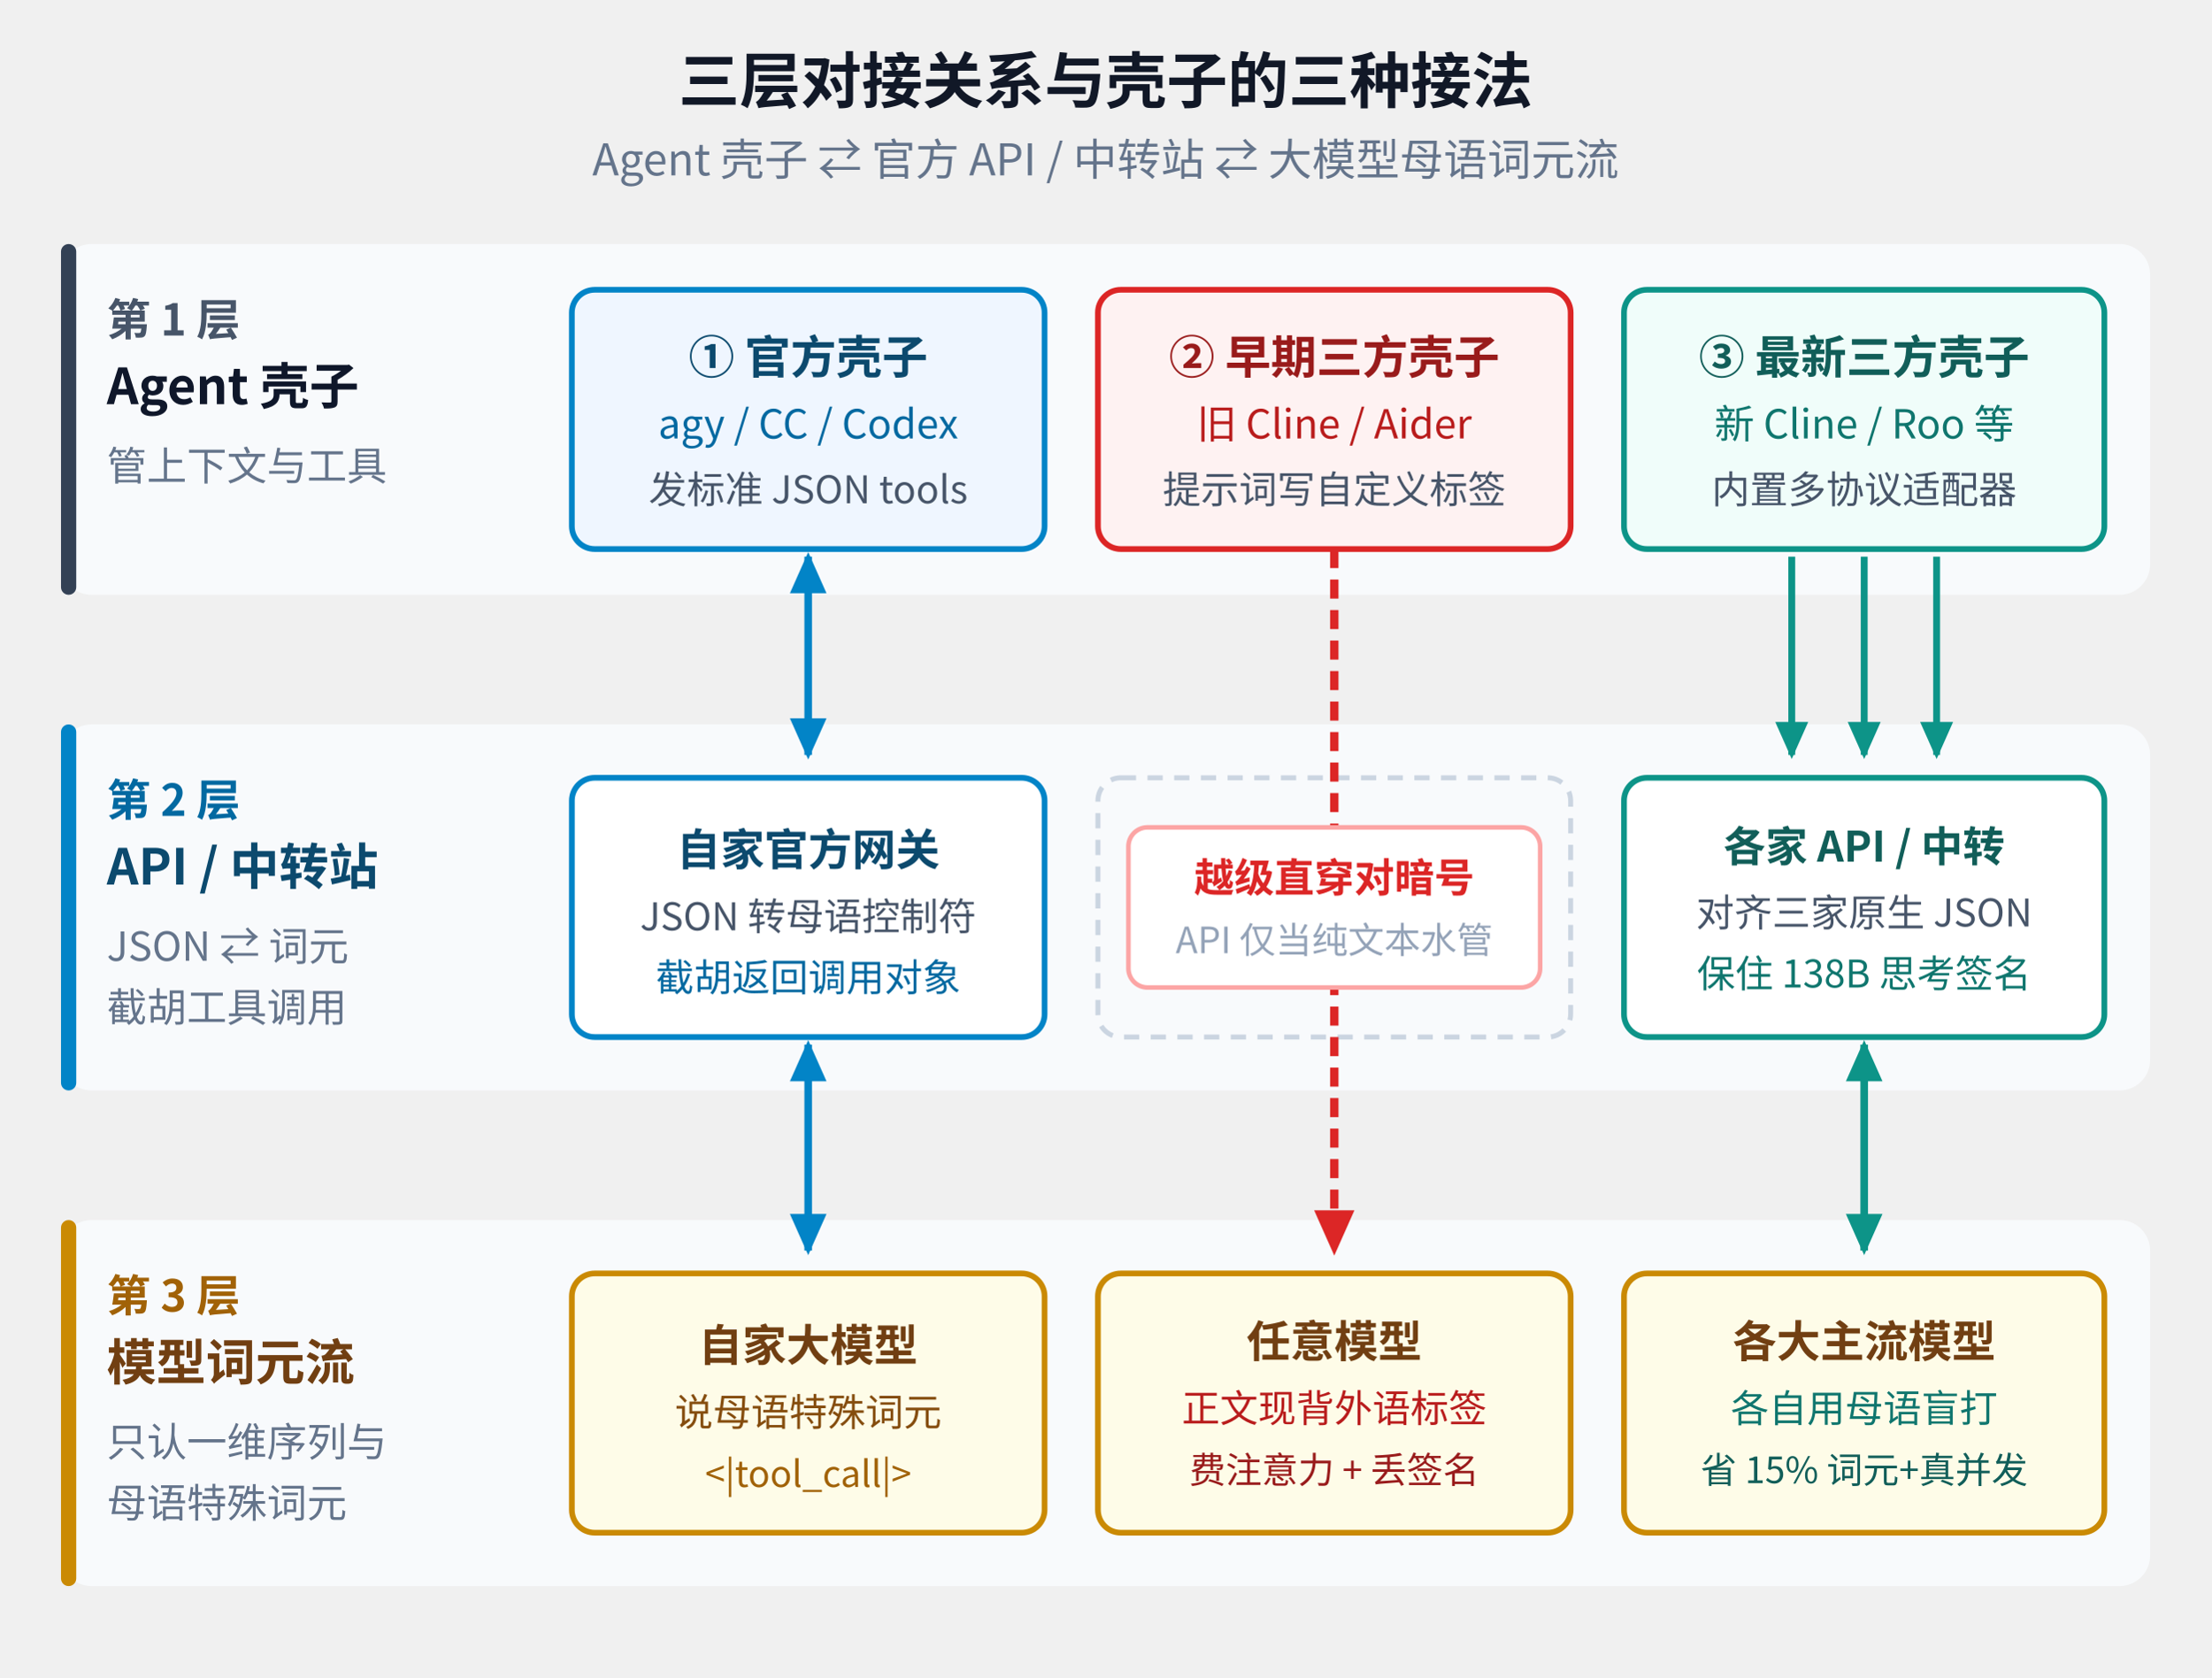
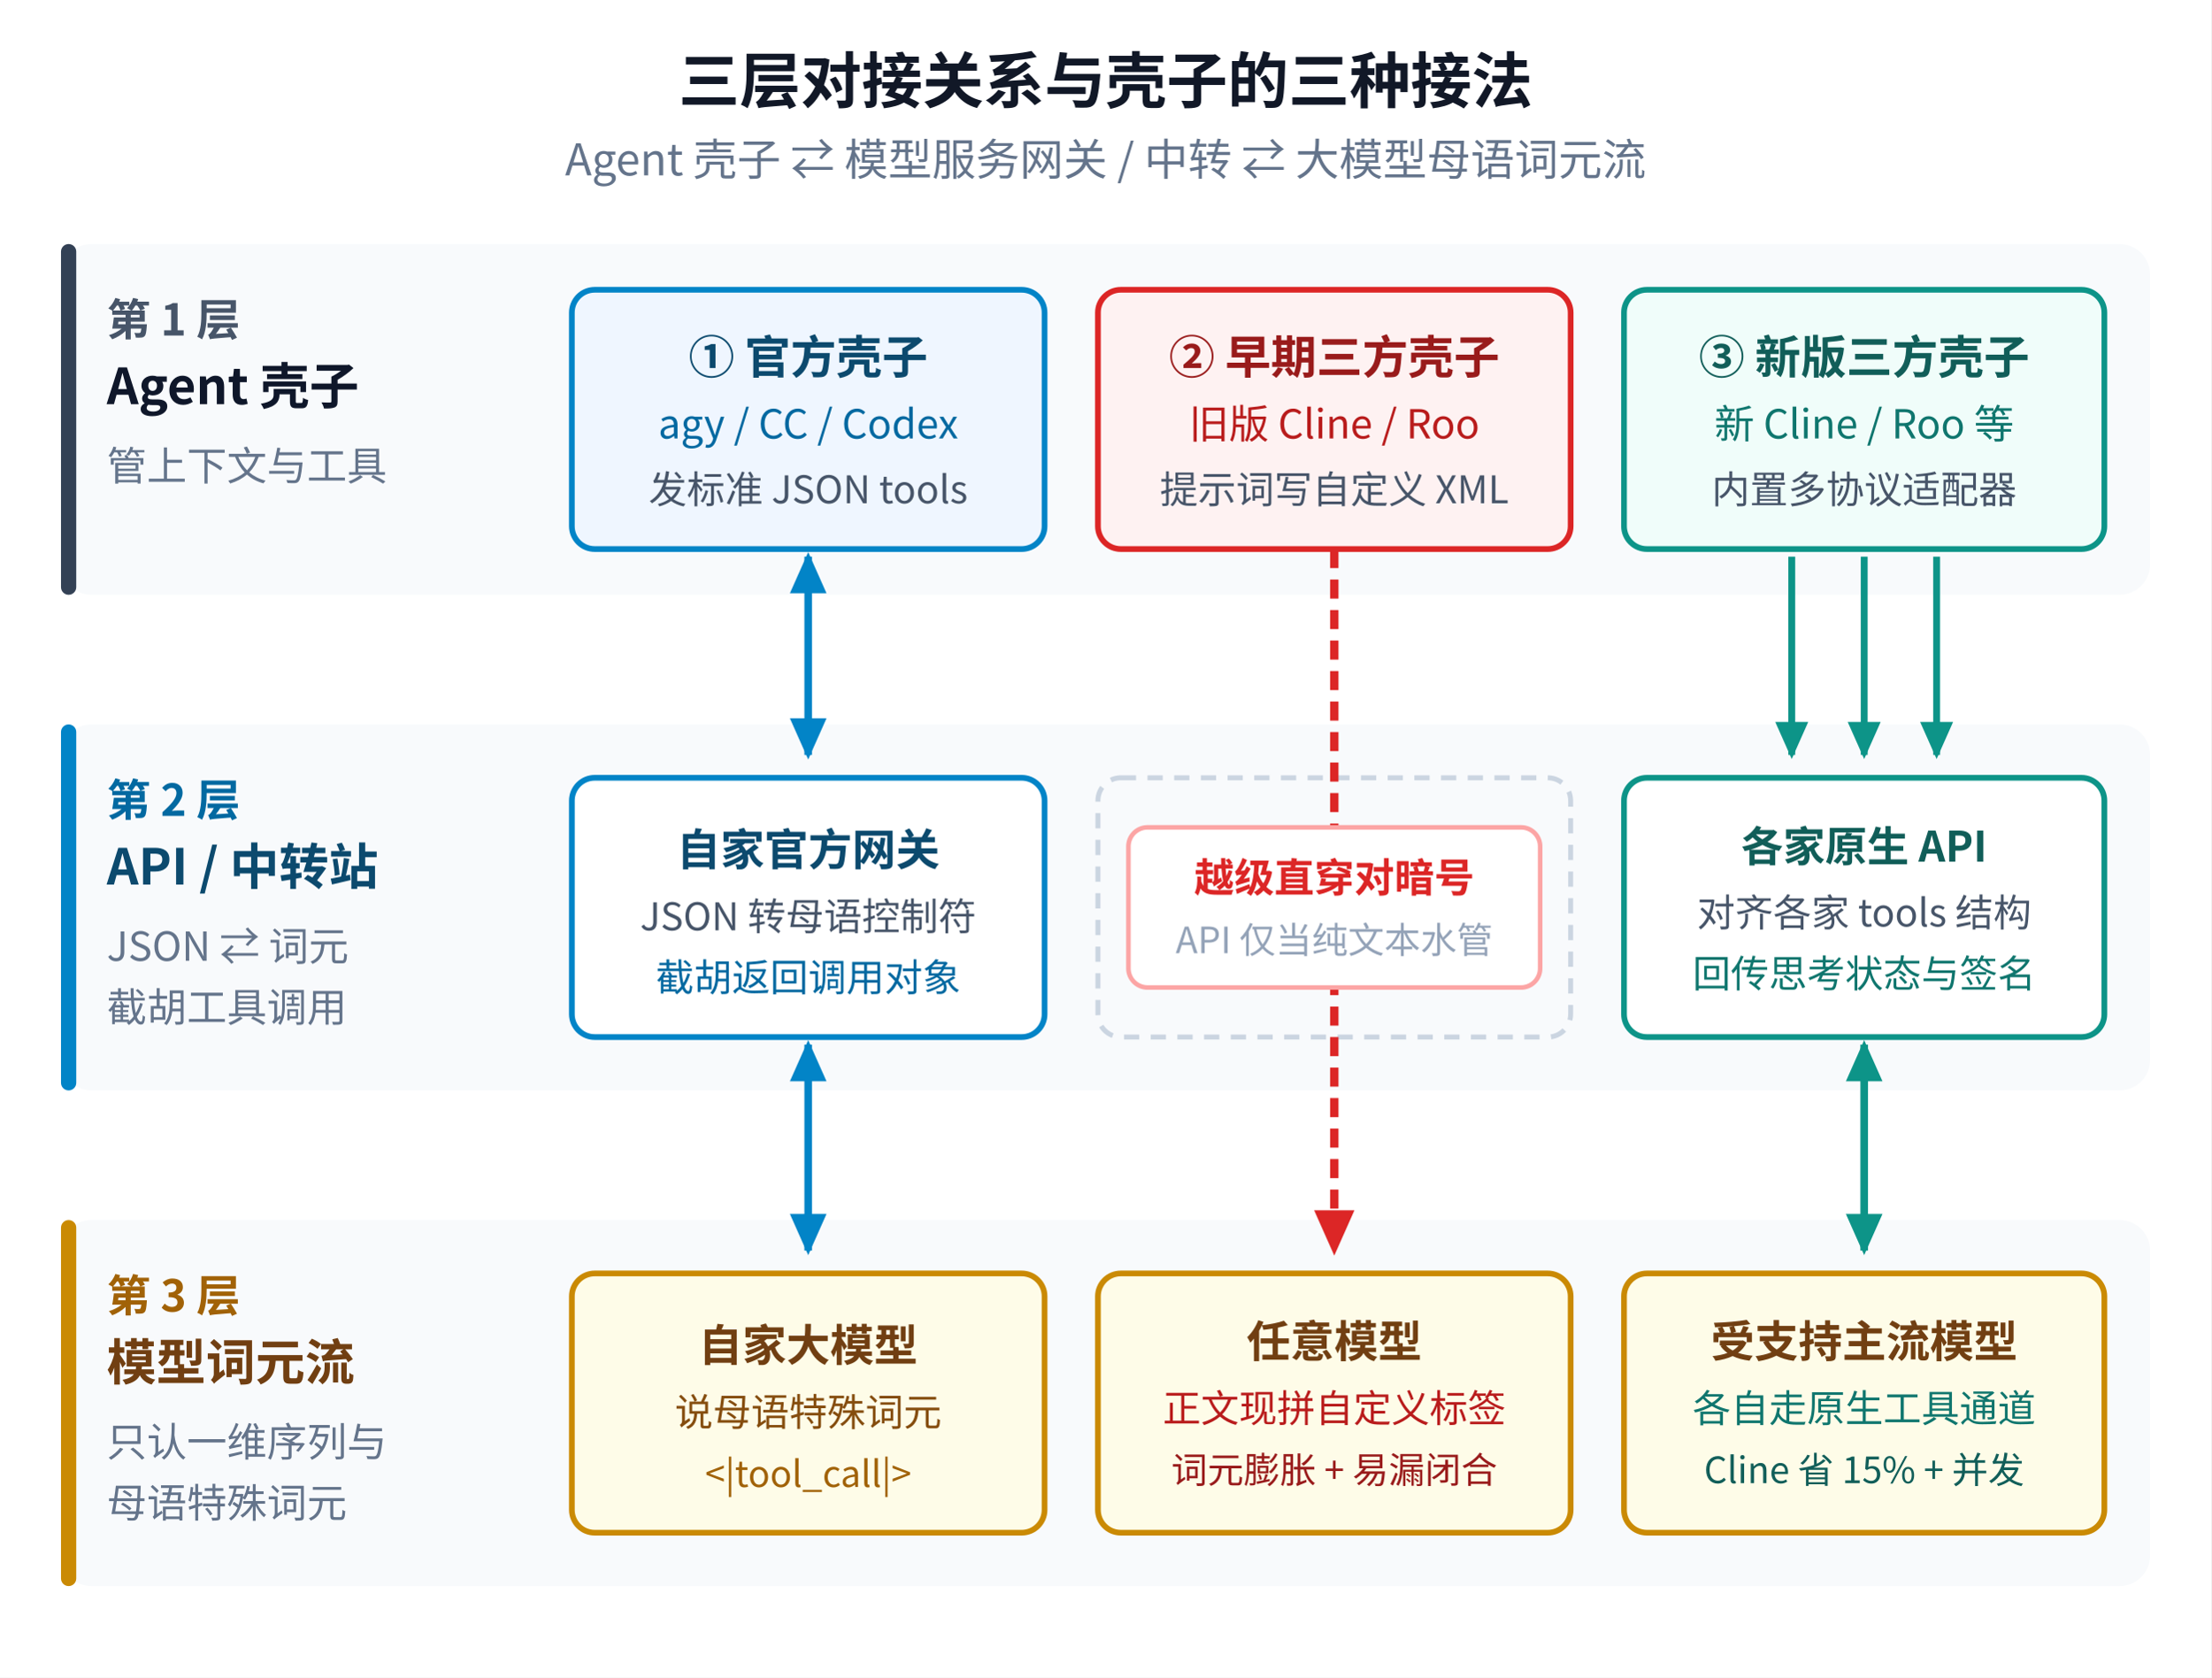
<svg xmlns="http://www.w3.org/2000/svg" viewBox="0 0 580 440" width="580" height="440" style="background-color:#ffffff;font-family:'Noto Sans CJK SC','WenQuanYi Micro Hei',sans-serif;">
  <defs>
    <marker id="arrBlue" viewBox="0 0 10 10" refX="8" refY="5" markerWidth="6" markerHeight="6" orient="auto-start-reverse">
      <path d="M 0 1 L 9 5 L 0 9 z" fill="#0284c7" />
    </marker>
    <marker id="arrRed" viewBox="0 0 10 10" refX="8" refY="5" markerWidth="6" markerHeight="6" orient="auto-start-reverse">
      <path d="M 0 1 L 9 5 L 0 9 z" fill="#dc2626" />
    </marker>
    <marker id="arrTeal" viewBox="0 0 10 10" refX="8" refY="5" markerWidth="6" markerHeight="6" orient="auto-start-reverse">
      <path d="M 0 1 L 9 5 L 0 9 z" fill="#0d9488" />
    </marker>
  </defs>
+   <rect width="580" height="440" fill="#ffffff" />
  <text x="290" y="27" text-anchor="middle" font-size="16" font-weight="bold" fill="#111827">三层对接关系与壳子的三种接法</text>
-   <text x="290" y="46" text-anchor="middle" font-size="11.5" fill="#64748b">Agent 壳子  ⇄  官方 API / 中转站  ⇄  大模型母语词元流</text>
+   <text x="290" y="46" text-anchor="middle" font-size="11.5" fill="#64748b">Agent 壳子  ⇄  模型服务网关 / 中转  ⇄  大模型母语词元流</text>
  <rect x="16" y="64" width="548" height="92" fill="#f8fafc" rx="8" />
  <rect x="16" y="64" width="4" height="92" fill="#334155" rx="2" />
  <text x="28" y="88" font-size="11.5" font-weight="bold" fill="#475569">第 1 层</text>
  <text x="28" y="106" font-size="13" font-weight="bold" fill="#0f172a">Agent 壳子</text>
  <text x="28" y="126" font-size="10.5" fill="#64748b">管上下文与工具</text>
  <rect x="16" y="190" width="548" height="96" fill="#f8fafc" rx="8" />
  <rect x="16" y="190" width="4" height="96" fill="#0284c7" rx="2" />
  <text x="28" y="214" font-size="11.5" font-weight="bold" fill="#0369a1">第 2 层</text>
  <text x="28" y="232" font-size="13" font-weight="bold" fill="#0c4a6e">API / 中转站</text>
  <text x="28" y="252" font-size="10.5" fill="#64748b">JSON ⇄ 词元</text>
  <text x="28" y="268" font-size="10.5" fill="#64748b">截胡工具调用</text>
  <rect x="16" y="320" width="548" height="96" fill="#f8fafc" rx="8" />
  <rect x="16" y="320" width="4" height="96" fill="#ca8a04" rx="2" />
  <text x="28" y="344" font-size="11.5" font-weight="bold" fill="#a16207">第 3 层</text>
  <text x="28" y="362" font-size="13" font-weight="bold" fill="#713f12">模型词元流</text>
  <text x="28" y="382" font-size="10.5" fill="#64748b">只认一维序列与</text>
  <text x="28" y="398" font-size="10.5" fill="#64748b">母语特殊词元</text>
  <rect x="150" y="76" width="124" height="68" fill="#eff6ff" stroke="#0284c7" stroke-width="1.5" rx="6" />
  <text x="212" y="98" text-anchor="middle" font-size="12" font-weight="bold" fill="#0c4a6e">① 官方壳子</text>
  <text x="212" y="115" text-anchor="middle" font-size="10.5" fill="#0369a1">agy / CC / Codex</text>
  <text x="212" y="132" text-anchor="middle" font-size="10" fill="#475569">发标准 JSON tools</text>
  <rect x="150" y="204" width="124" height="68" fill="#ffffff" stroke="#0284c7" stroke-width="1.5" rx="6" />
  <text x="212" y="227" text-anchor="middle" font-size="11.5" font-weight="bold" fill="#0c4a6e">自家官方网关</text>
  <text x="212" y="244" text-anchor="middle" font-size="10" fill="#475569">JSON 转母语控制符</text>
  <text x="212" y="260" text-anchor="middle" font-size="10" fill="#0369a1">截胡返回调用对象</text>
  <rect x="150" y="334" width="124" height="68" fill="#fefce8" stroke="#ca8a04" stroke-width="1.5" rx="6" />
  <text x="212" y="357" text-anchor="middle" font-size="11.5" font-weight="bold" fill="#713f12">自家大模型</text>
  <text x="212" y="374" text-anchor="middle" font-size="10" fill="#854d0e">说母语特殊词元</text>
  <text x="212" y="390" text-anchor="middle" font-size="9.5" fill="#a16207">&lt;|tool_call|&gt;</text>
  <line x1="212" y1="146" x2="212" y2="198" stroke="#0284c7" stroke-width="2" marker-start="url(#arrBlue)" marker-end="url(#arrBlue)" />
  <line x1="212" y1="274" x2="212" y2="328" stroke="#0284c7" stroke-width="2" marker-start="url(#arrBlue)" marker-end="url(#arrBlue)" />
  <rect x="288" y="76" width="124" height="68" fill="#fef2f2" stroke="#dc2626" stroke-width="1.5" rx="6" />
  <text x="350" y="98" text-anchor="middle" font-size="12" font-weight="bold" fill="#991b1b">② 早期三方壳子</text>
-   <text x="350" y="115" text-anchor="middle" font-size="10.5" fill="#b91c1c">旧 Cline / Aider</text>
-   <text x="350" y="132" text-anchor="middle" font-size="10" fill="#475569">提示词写自定义标签</text>
+   <text x="350" y="115" text-anchor="middle" font-size="10.5" fill="#b91c1c">旧版 Cline / Roo</text>
+   <text x="350" y="132" text-anchor="middle" font-size="10" fill="#475569">提示词写自定义 XML</text>
  <rect x="288" y="204" width="124" height="68" fill="#f8fafc" stroke="#cbd5e1" stroke-width="1.3" stroke-dasharray="4,3" rx="6" />
  <rect x="288" y="334" width="124" height="68" fill="#fefce8" stroke="#ca8a04" stroke-width="1.5" rx="6" />
  <text x="350" y="356" text-anchor="middle" font-size="11.5" font-weight="bold" fill="#713f12">任意模型</text>
-   <text x="350" y="373" text-anchor="middle" font-size="10" fill="#b91c1c">正文现背外语标签</text>
-   <text x="350" y="389" text-anchor="middle" font-size="9.5" fill="#991b1b">费注意力 + 丢签名</text>
+   <text x="350" y="373" text-anchor="middle" font-size="10" fill="#b91c1c">正文现拼自定义标签</text>
+   <text x="350" y="389" text-anchor="middle" font-size="9.5" fill="#991b1b">词元膨胀 + 易漏闭合</text>
  <line x1="350" y1="144" x2="350" y2="328" stroke="#dc2626" stroke-width="2.2" stroke-dasharray="5,3" marker-end="url(#arrRed)" />
  <rect x="296" y="217" width="108" height="42" fill="#ffffff" stroke="#fca5a5" stroke-width="1.2" rx="5" />
  <text x="350" y="234" text-anchor="middle" font-size="10.5" font-weight="bold" fill="#dc2626">越级直穿对暗号</text>
  <text x="350" y="250" text-anchor="middle" font-size="9.5" fill="#94a3b8">API 仅当纯文本水管</text>
  <rect x="426" y="76" width="126" height="68" fill="#f0fdfa" stroke="#0d9488" stroke-width="1.5" rx="6" />
-   <text x="489" y="98" text-anchor="middle" font-size="12" font-weight="bold" fill="#115e59">③ 最新三方壳子</text>
+   <text x="489" y="98" text-anchor="middle" font-size="12" font-weight="bold" fill="#115e59">③ 新版三方壳子</text>
  <text x="489" y="115" text-anchor="middle" font-size="10.5" fill="#0f766e">新 Cline / Roo 等</text>
  <text x="489" y="132" text-anchor="middle" font-size="10" fill="#475569">内置多协议适配器</text>
  <rect x="426" y="204" width="126" height="68" fill="#ffffff" stroke="#0d9488" stroke-width="1.5" rx="6" />
-   <text x="489" y="226" text-anchor="middle" font-size="11" font-weight="bold" fill="#115e59">各家 API / 中转</text>
-   <text x="489" y="243" text-anchor="middle" font-size="10" fill="#475569">对齐三家原生 JSON</text>
-   <text x="489" y="259" text-anchor="middle" font-size="10" fill="#0f766e">保住 138B 思考签名</text>
+   <text x="489" y="226" text-anchor="middle" font-size="11" font-weight="bold" fill="#115e59">各家原生 API</text>
+   <text x="489" y="243" text-anchor="middle" font-size="10" fill="#475569">对齐各家 tools 结构</text>
+   <text x="489" y="259" text-anchor="middle" font-size="10" fill="#0f766e">回传思考状态与签名</text>
  <rect x="426" y="334" width="126" height="68" fill="#fefce8" stroke="#ca8a04" stroke-width="1.5" rx="6" />
-   <text x="489" y="356" text-anchor="middle" font-size="11.5" font-weight="bold" fill="#713f12">各大主流模型</text>
-   <text x="489" y="373" text-anchor="middle" font-size="10" fill="#0f766e">各自用母语盲打</text>
-   <text x="489" y="389" text-anchor="middle" font-size="9.5" fill="#115e59">省 15% 词元+真并发</text>
+   <text x="489" y="356" text-anchor="middle" font-size="11.5" font-weight="bold" fill="#713f12">受支持主流模型</text>
+   <text x="489" y="373" text-anchor="middle" font-size="10" fill="#0f766e">各自走原生工具通道</text>
+   <text x="489" y="389" text-anchor="middle" font-size="9.5" fill="#115e59">Cline 省 15% + 并发</text>
  <line x1="470" y1="146" x2="470" y2="198" stroke="#0d9488" stroke-width="1.8" marker-end="url(#arrTeal)" />
  <line x1="489" y1="146" x2="489" y2="198" stroke="#0d9488" stroke-width="1.8" marker-end="url(#arrTeal)" />
  <line x1="508" y1="146" x2="508" y2="198" stroke="#0d9488" stroke-width="1.8" marker-end="url(#arrTeal)" />
  <line x1="489" y1="274" x2="489" y2="328" stroke="#0d9488" stroke-width="2" marker-start="url(#arrTeal)" marker-end="url(#arrTeal)" />
</svg>
